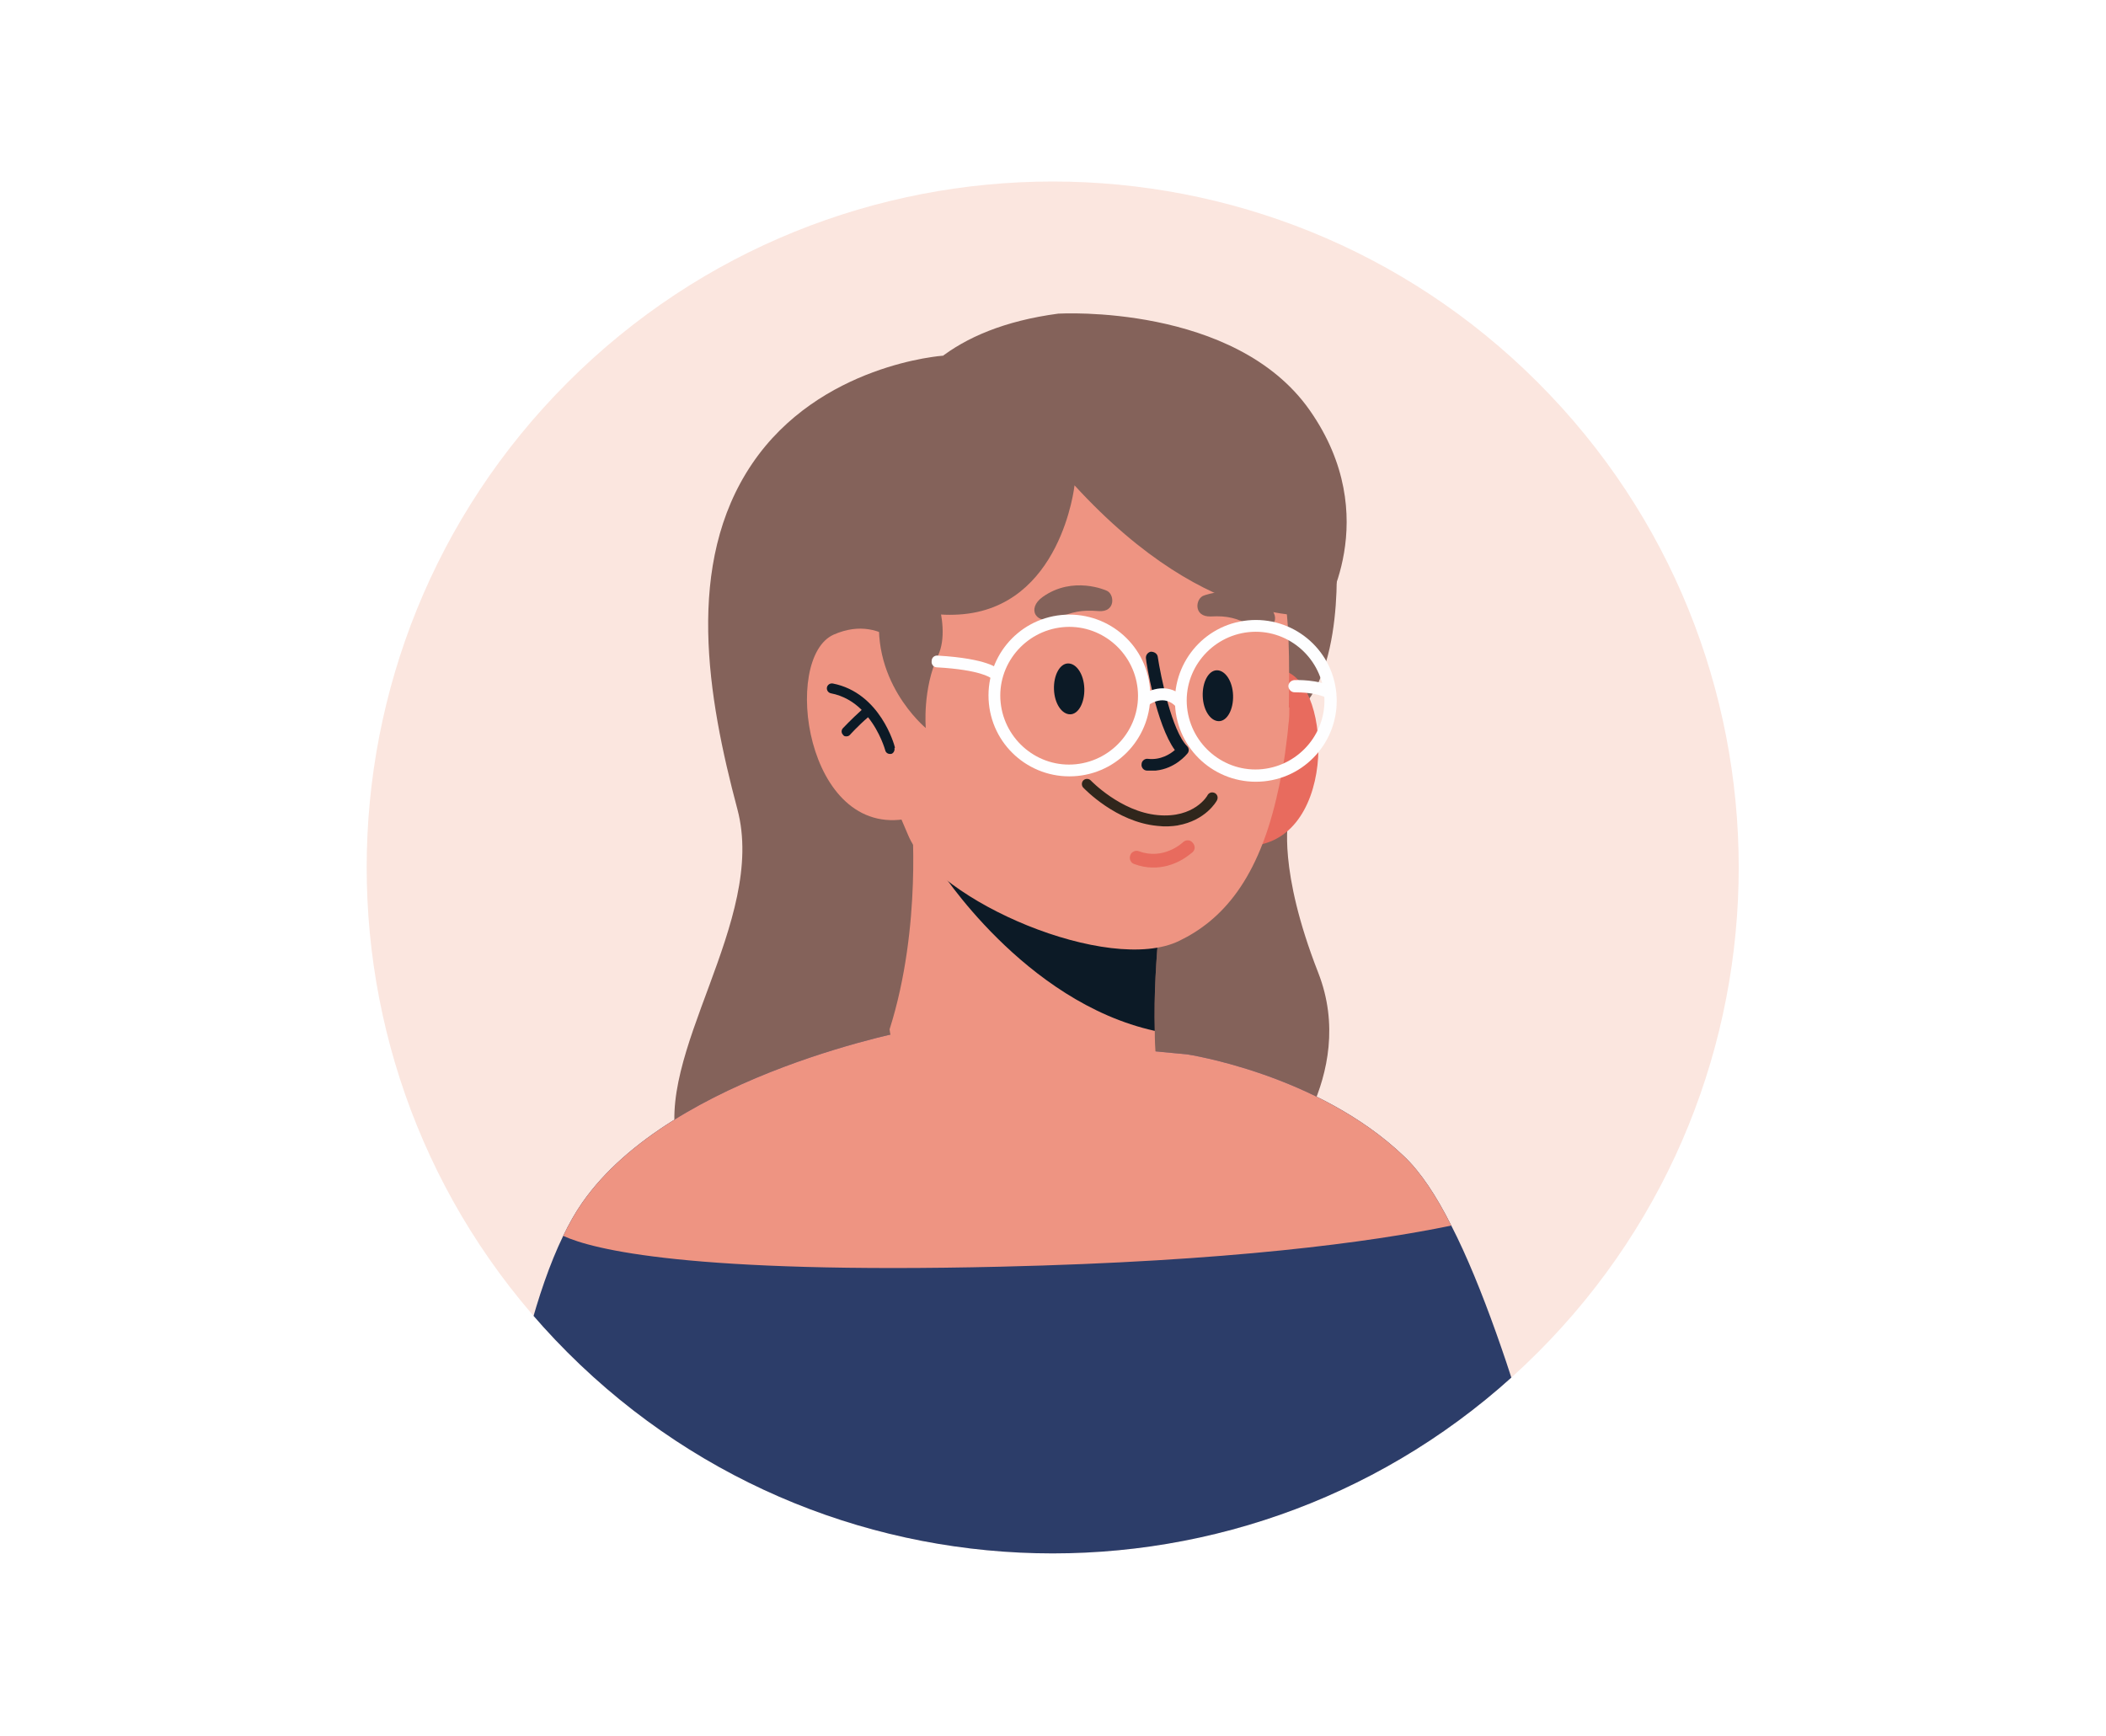
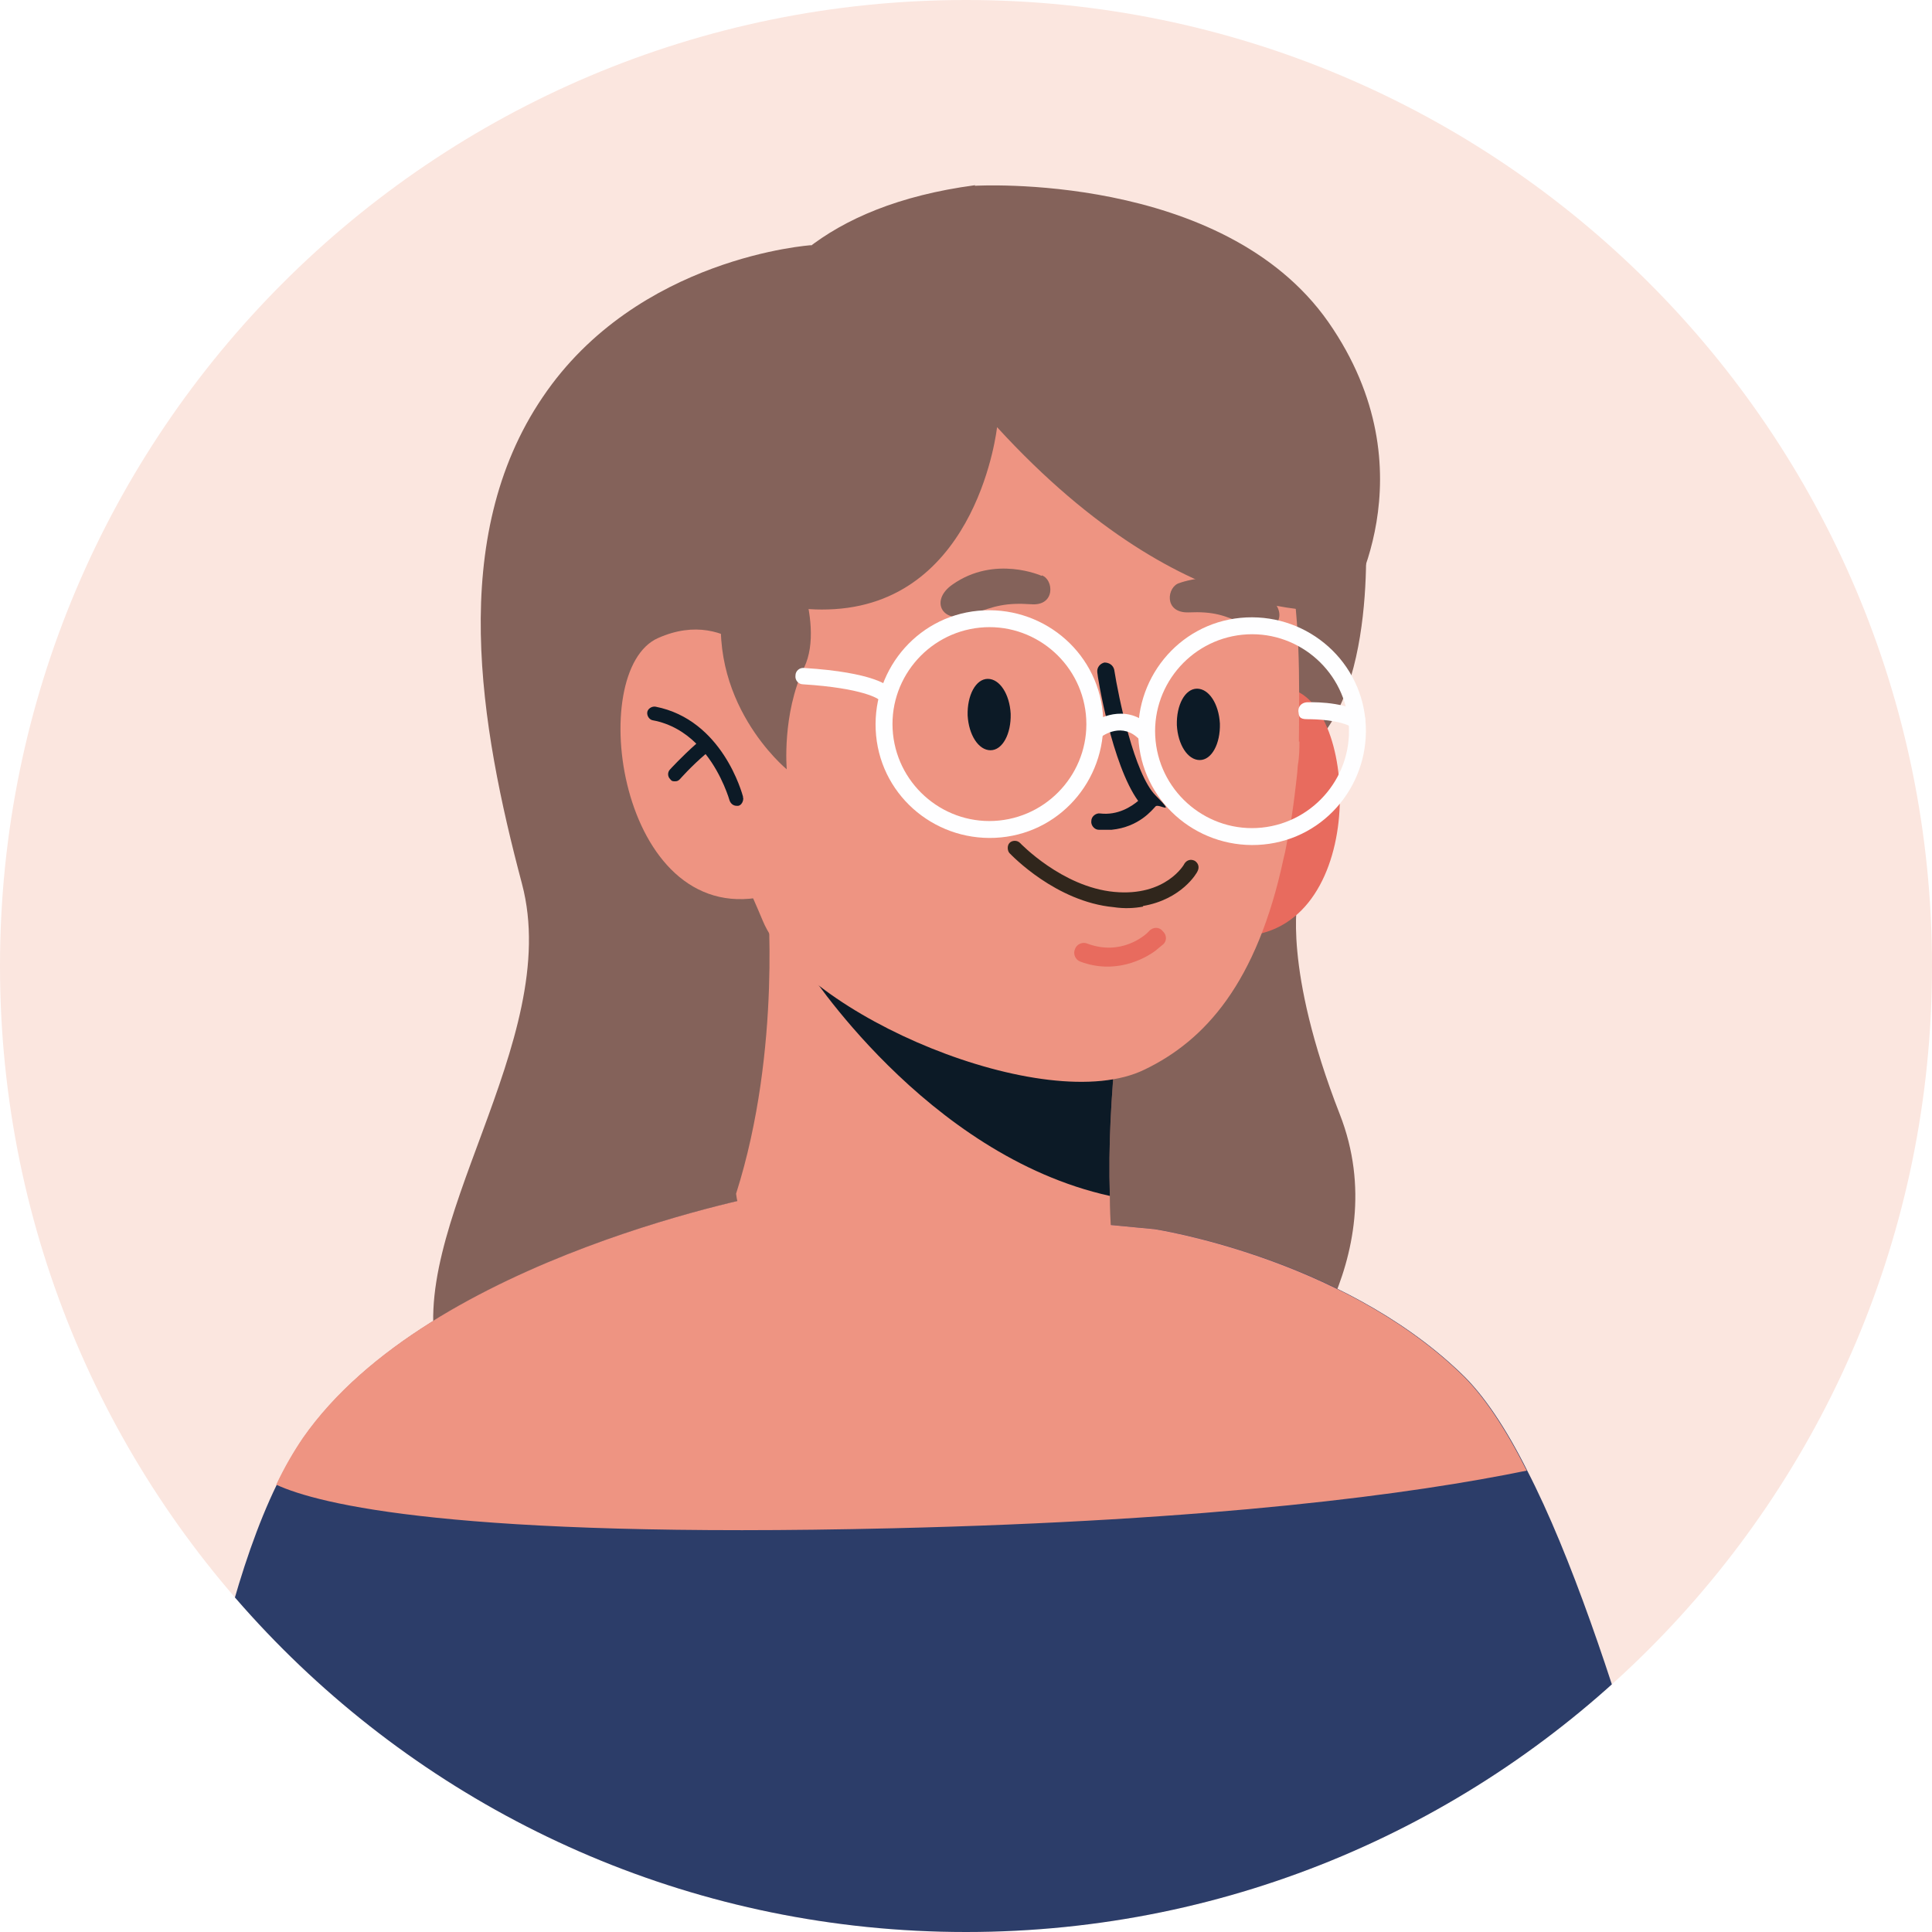
- <svg xmlns="http://www.w3.org/2000/svg" id="Layer_1" version="1.1" viewBox="0 0 430.4 354.7">
+ <svg xmlns="http://www.w3.org/2000/svg" id="Layer_1" version="1.1" viewBox="0 0 354.6 354.6">
  <defs>
    <style>
      .st0 {
+         fill: none;
+       }
+ 
+       .st1 {
        fill: #e86b5e;
      }

-       .st1 {
+       .st2 {
        fill: #fefeff;
      }

-       .st2 {
+       .st3 {
        fill: #84625a;
-       }
- 
-       .st3 {
-         fill: #2c3d69;
      }

      .st4 {
        fill: #0c1a26;
      }

      .st5 {
+         fill: #2c3d69;
+       }
+ 
+       .st6 {
        fill: #30261c;
      }

-       .st6 {
+       .st7 {
        fill: #ee9482;
-       }
- 
-       .st7 {
-         fill: #fbe6df;
      }

      .st8 {
        clip-path: url(#clippath);
      }
+ 
+       .st9 {
+         fill: #fbe6df;
+       }
    </style>
    <clipPath id="clippath">
-       <circle class="st7" cx="215.2" cy="177.3" r="140.2" transform="translate(-62.4 204.1) rotate(-45)" />
+       <circle class="st0" cx="177.3" cy="177.3" r="177.3" />
    </clipPath>
  </defs>
-   <circle class="st7" cx="215.2" cy="177.3" r="140.2" transform="translate(-62.4 204.1) rotate(-45)" />
+   <circle class="st9" cx="177.3" cy="177.3" r="177.3" />
  <g class="st8">
    <g>
-       <path class="st2" d="M192.7,72.7s-25.2,1.7-39,22.1c-13.8,20.4-9.1,47.7-3,70.6,6.1,22.9-17.4,50.1-12.1,69.3,5.2,19.2,54.1,6.9,54.1,6.9V72.7Z" />
-       <path class="st2" d="M263.3,167.6s-2.2,10,6.1,31.2c8.3,21.2-8.9,39.7-8.9,39.7l-29.7-9.7,4.2-54.4,28.3-6.9Z" />
-       <path class="st2" d="M273,112s2.4,27.2-9.5,34.9c-11.9,7.8-3-27.3-3-27.3l12.5-7.6Z" />
-       <path class="st3" d="M320.8,323.8l-220.3-7.5s3.5-40.8,14.6-63.7c1.2-2.5,2.5-4.8,3.9-6.8,18.5-26.5,68.3-35.5,68.3-35.5l55.3,5.2s26.7,4,44.3,20.8c3.4,3.2,6.7,8.2,9.7,14.2,12.7,24.7,24.2,73.2,24.2,73.2Z" />
+       <path class="st3" d="M148.9,45s-31.9,2.1-49.3,27.9c-17.5,25.8-11.5,60.3-3.8,89.3,7.7,29-22,63.4-15.3,87.6,6.6,24.3,68.4,8.7,68.4,8.7V45h0Z" />
+       <path class="st3" d="M238.2,165s-2.8,12.6,7.7,39.5c10.5,26.8-11.3,50.2-11.3,50.2l-37.6-12.3,5.3-68.8,35.8-8.7h0Z" />
+       <path class="st3" d="M250.5,94.7s3,34.4-12,44.1c-15,9.9-3.8-34.5-3.8-34.5,0,0,15.8-9.6,15.8-9.6Z" />
+       <path class="st5" d="M310.9,362.6l-278.6-9.5s4.4-51.6,18.5-80.6c1.5-3.2,3.2-6.1,4.9-8.6,23.4-33.5,86.4-44.9,86.4-44.9l69.9,6.6s33.8,5.1,56,26.3c4.3,4,8.5,10.4,12.3,18,16.1,31.2,30.6,92.6,30.6,92.6h0Z" />
      <g>
        <g>
          <g>
-             <path class="st6" d="M236.9,221.7c-10.8,44.1-53.4,3.7-55.1-11.3,6.7-21.1,4.5-43.7,4.5-43.7l51,18c-.1,1.5-.2,3-.4,4.5-.6,6.9-1.1,14-.9,21.5,0,3.6.3,7.2.8,11Z" />
-             <path class="st4" d="M236,210.7c-26.8-5.9-44.2-33.4-44.2-33.4l45.1,11.9c-.6,6.9-1.1,14-.9,21.5Z" />
+             <path class="st7" d="M204.8,233.4c-13.7,55.8-67.5,4.7-69.7-14.3,8.5-26.7,5.7-55.3,5.7-55.3l64.5,22.8c-.1,1.9-.3,3.8-.5,5.7-.8,8.7-1.4,17.7-1.1,27.2,0,4.6.4,9.1,1,13.9h.1Z" />
+             <path class="st4" d="M203.7,219.5c-33.9-7.5-55.9-42.2-55.9-42.2l57,15c-.8,8.7-1.4,17.7-1.1,27.2h0Z" />
          </g>
          <g>
-             <path class="st0" d="M248.3,146.9s3.8-12.6,14.1-9.8c10.2,2.8,10.9,36.7-8.5,35.8l-5.6-26Z" />
-             <path class="st6" d="M263.5,144.6c0,1.1,0,2.3-.2,3.6-.1,1.4-.3,2.9-.5,4.4-.2,1.8-.5,3.6-.9,5.5-.2,1.1-.4,2.3-.7,3.5-3.9,18.2-11.5,26.5-20.2,30.7-14.3,7-49.8-8.1-55.4-21.6-4-9.7-3.9-5.7-5-31.9-1.1-26.2,9.6-40.6,9.6-40.6,14.5-16.6,40.3-14.1,57.1-3.1,16.8,10.9,16.3,31.3,16.1,49.5Z" />
-             <path class="st5" d="M240.8,168.7c-1.3.2-2.7.3-4.3.1-8.4-.8-14.8-7.5-15.1-7.8-.4-.4-.4-1.1,0-1.5.4-.4,1.1-.4,1.5,0,0,0,6.1,6.4,13.7,7.1,7.5.7,10.2-4,10.2-4.1.3-.5.9-.7,1.5-.4.5.3.7.9.4,1.5-.1.2-2.3,4.1-8,5.1Z" />
-             <path class="st0" d="M242.8,174.9c.5-.4.8-.6.9-.7.6-.5.6-1.4,0-2-.5-.6-1.4-.6-2,0-.2.2-4,3.6-8.9,1.8-.7-.3-1.6.1-1.8.8-.3.7.1,1.6.8,1.8,5.1,1.9,9.3-.4,11-1.7Z" />
-             <path class="st4" d="M236.4,157.5c-.6,0-1.3,0-2,0-.7,0-1.2-.7-1.1-1.3,0-.7.7-1.2,1.3-1.1,2.6.3,4.6-1,5.5-1.8-3.8-5.2-5.9-18.1-5.9-18.7-.1-.7.4-1.3,1-1.4.7,0,1.3.4,1.4,1,.6,4,2.9,15.2,6,18.3.4.4.5,1.1,0,1.6-.1.1-2.4,3-6.4,3.4Z" />
-             <path class="st2" d="M226.1,120.7s-6.8-3.1-13,1.3c-3.4,2.4-1.4,6,3,4.3,3.1-1.2,4.8-1.7,8.4-1.4,3.6.3,3.3-3.6,1.6-4.2Z" />
-             <path class="st2" d="M246.1,121.7s7-2.7,12.9,2c3.3,2.6,1.1,6.1-3.3,4.1-3-1.4-4.7-2-8.3-1.8-3.6.1-3.1-3.8-1.3-4.3Z" />
-             <path class="st6" d="M187.2,135.5s-6.1-10.5-16.8-5.8c-10.7,4.7-5.8,41.8,15.2,37.6l1.5-31.8Z" />
-             <path class="st2" d="M189,115.5s5.9,11.7,2.7,18.5c-3.2,6.8-2.5,14.8-2.5,14.8,0,0-12.1-9.9-9.1-25.7,3-15.8,8.9-7.6,8.9-7.6Z" />
-             <path class="st4" d="M182.8,152.9c.1.5-.2,1.1-.7,1.2,0,0-.1,0-.2,0-.5,0-.9-.3-1-.8,0,0-1-3.6-3.5-6.7-2.1,1.8-3.7,3.6-3.7,3.6-.2.2-.4.3-.7.3-.3,0-.5,0-.7-.3-.4-.4-.4-1,0-1.4,0,0,1.7-1.8,3.8-3.7-1.6-1.6-3.7-2.9-6.3-3.4-.5-.1-.9-.6-.8-1.2.1-.5.6-.9,1.2-.8,9.7,1.9,12.6,12.6,12.7,13.1Z" />
+             <path class="st1" d="M219.2,138.9s4.8-15.9,17.8-12.4c12.9,3.5,13.8,46.4-10.7,45.3l-7.1-32.9h0Z" />
+             <path class="st7" d="M238.5,135.9c0,1.4,0,2.9-.3,4.6-.1,1.8-.4,3.7-.6,5.6-.3,2.3-.6,4.6-1.1,7-.3,1.4-.5,2.9-.9,4.4-4.9,23-14.5,33.5-25.5,38.8-18.1,8.9-63-10.2-70.1-27.3-5.1-12.3-4.9-7.2-6.3-40.3s12.1-51.3,12.1-51.3c18.3-21,51-17.8,72.2-3.9,21.2,13.8,20.6,39.6,20.4,62.6h.1Z" />
+             <path class="st6" d="M209.8,166.4c-1.6.3-3.4.4-5.4.1-10.6-1-18.7-9.5-19.1-9.9s-.5-1.4,0-1.9,1.4-.5,1.9,0c0,0,7.7,8.1,17.3,9,9.5.9,12.9-5.1,12.9-5.2.4-.6,1.1-.9,1.9-.5.6.4.9,1.1.5,1.9-.1.3-2.9,5.2-10.1,6.4h.1Z" />
+             <path class="st1" d="M212.3,174.3c.6-.5,1-.8,1.1-.9.8-.6.8-1.8,0-2.5-.6-.8-1.8-.8-2.5,0s-5.1,4.6-11.3,2.3c-.9-.4-2,.1-2.3,1-.4.9.1,2,1,2.3,6.4,2.4,11.8-.5,13.9-2.1h0Z" />
+             <path class="st4" d="M204.2,152.3h-2.5c-.9,0-1.5-.9-1.4-1.6,0-.9.9-1.5,1.6-1.4,3.3.4,5.8-1.3,7-2.3-4.8-6.6-7.5-22.9-7.5-23.6-.1-.9.5-1.6,1.3-1.8.9,0,1.6.5,1.8,1.3.8,5.1,3.7,19.2,7.6,23.1s.6,1.4,0,2-3,3.8-8.1,4.3h.3Z" />
+             <path class="st3" d="M191.2,105.7s-8.6-3.9-16.4,1.6c-4.3,3-1.8,7.6,3.8,5.4,3.9-1.5,6.1-2.1,10.6-1.8,4.6.4,4.2-4.6,2-5.3Z" />
+             <path class="st3" d="M216.5,107s8.9-3.4,16.3,2.5c4.2,3.3,1.4,7.7-4.2,5.2-3.8-1.8-5.9-2.5-10.5-2.3-4.6.1-3.9-4.8-1.6-5.4h0Z" />
+             <path class="st7" d="M142,124.4s-7.7-13.3-21.2-7.3c-13.5,5.9-7.3,52.9,19.2,47.5l1.9-40.2h.1Z" />
+             <path class="st3" d="M144.2,99.1s7.5,14.8,3.4,23.4-3.2,18.7-3.2,18.7c0,0-15.3-12.5-11.5-32.5s11.3-9.6,11.3-9.6h0Z" />
+             <path class="st4" d="M136.4,146.4c.1.6-.3,1.4-.9,1.5h-.3c-.6,0-1.1-.4-1.3-1,0,0-1.3-4.6-4.4-8.5-2.7,2.3-4.7,4.6-4.7,4.6-.3.3-.5.4-.9.4s-.6,0-.9-.4c-.5-.5-.5-1.3,0-1.8,0,0,2.1-2.3,4.8-4.7-2-2-4.7-3.7-8-4.3-.6-.1-1.1-.8-1-1.5.1-.6.8-1.1,1.5-1,12.3,2.4,15.9,15.9,16.1,16.6h-.1Z" />
            <g>
-               <path class="st1" d="M220.2,158.6c-9.1.9-17.2-5.7-18.1-14.8-.9-9.1,5.7-17.2,14.8-18.1,9.1-.9,17.2,5.7,18.1,14.8.9,9.1-5.7,17.2-14.8,18.1ZM217.1,128.2c-7.7.8-13.4,7.7-12.6,15.4.8,7.7,7.7,13.4,15.4,12.6,7.7-.8,13.4-7.7,12.6-15.4-.8-7.7-7.7-13.4-15.4-12.6Z" />
-               <path class="st1" d="M255.2,129.2c-7.7.8-13.4,7.7-12.6,15.4.8,7.7,7.7,13.4,15.4,12.6,7.7-.8,13.4-7.7,12.6-15.4-.8-7.7-7.7-13.4-15.4-12.6ZM258.3,159.7c-9.1.9-17.2-5.7-18.1-14.8-.9-9.1,5.7-17.2,14.8-18.1,9.1-.9,17.2,5.7,18.1,14.8.9,9.1-5.7,17.2-14.8,18.1Z" />
-               <path class="st1" d="M240.4,144.5c-2.5-2.7-5.3-.6-5.7-.4l-1.5-1.9c1.7-1.3,5.8-2.9,9,.6l-1.8,1.6Z" />
-               <path class="st1" d="M203.5,139c-.4,0-.7,0-1-.4-.1-.1-2.2-1.7-11-2.2-.7,0-1.2-.6-1.1-1.3,0-.7.6-1.2,1.3-1.1,10.1.6,12.3,2.6,12.6,3,.4.5.4,1.3-.1,1.7-.2.2-.4.3-.7.3Z" />
-               <path class="st1" d="M271.9,142.9c-.2,0-.5,0-.7-.2-1.9-1.1-5.4-1.2-6.6-1.2-.7,0-1.2-.5-1.3-1.2,0-.7.5-1.2,1.2-1.3.2,0,5-.2,7.9,1.5.6.3.8,1.1.4,1.7-.2.4-.6.6-.9.6Z" />
+               <path class="st2" d="M183.7,153.7c-11.5,1.1-21.8-7.2-22.9-18.7-1.1-11.5,7.2-21.8,18.7-22.9s21.8,7.2,22.9,18.7c1.1,11.5-7.2,21.8-18.7,22.9ZM179.8,115.2c-9.7,1-16.9,9.7-15.9,19.5,1,9.7,9.7,16.9,19.5,15.9,9.7-1,16.9-9.7,15.9-19.5-1-9.7-9.7-16.9-19.5-15.9Z" />
+               <path class="st2" d="M228,116.5c-9.7,1-16.9,9.7-15.9,19.5,1,9.7,9.7,16.9,19.5,15.9,9.7-1,16.9-9.7,15.9-19.5-1-9.7-9.7-16.9-19.5-15.9h0ZM231.9,155c-11.5,1.1-21.8-7.2-22.9-18.7-1.1-11.5,7.2-21.8,18.7-22.9,11.5-1.1,21.8,7.2,22.9,18.7,1.1,11.5-7.2,21.8-18.7,22.9Z" />
+               <path class="st2" d="M209.2,135.8c-3.2-3.4-6.7-.8-7.2-.5l-1.9-2.4c2.1-1.6,7.3-3.7,11.4.8l-2.3,2h0Z" />
+               <path class="st2" d="M162.6,128.9c-.5,0-.9,0-1.3-.5-.1-.1-2.8-2.1-13.9-2.8-.9,0-1.5-.8-1.4-1.6,0-.9.8-1.5,1.6-1.4,12.8.8,15.6,3.3,15.9,3.8.5.6.5,1.6-.1,2.1-.3.3-.5.4-.9.4Z" />
+               <path class="st2" d="M249.1,133.8c-.3,0-.6,0-.9-.3-2.4-1.4-6.8-1.5-8.3-1.5s-1.5-.6-1.6-1.5c0-.9.6-1.5,1.5-1.6.3,0,6.3-.3,10,1.9.8.4,1,1.4.5,2.1-.3.5-.8.8-1.1.8h0Z" />
            </g>
          </g>
        </g>
-         <path class="st2" d="M216.4,64.1s36-2.1,51.3,19.8c15.3,21.9,2.5,41.7,2.5,41.7,0,0-22.4,4.4-50.6-26.4,0,0-2.7,25.1-23.6,26.4-20.9,1.3-16-18.5-16-18.5,0,0-8-37.1,36.3-43Z" />
+         <path class="st3" d="M178.9,34.1s45.5-2.7,64.9,25c19.3,27.7,3.2,52.7,3.2,52.7,0,0-28.3,5.6-64-33.4,0,0-3.4,31.7-29.8,33.4-26.4,1.6-20.2-23.4-20.2-23.4,0,0-10.1-46.9,45.9-54.4h.1Z" />
      </g>
-       <path class="st4" d="M221.6,140.7c.1,2.9-1.2,5.3-2.9,5.3-1.7,0-3.2-2.2-3.3-5.1-.1-2.9,1.2-5.3,2.9-5.3,1.7,0,3.2,2.2,3.3,5.1Z" />
-       <path class="st4" d="M252,142.1c.1,2.9-1.2,5.3-2.9,5.3-1.7,0-3.2-2.2-3.3-5.1-.1-2.9,1.2-5.3,2.9-5.3,1.7,0,3.2,2.2,3.3,5.1Z" />
-       <path class="st6" d="M296.6,250.5c-16.5,3.4-45.2,7.3-92.1,8.4-63.5,1.5-83.3-3.5-89.4-6.3,1.2-2.5,2.5-4.8,3.9-6.8,18.5-26.5,68.3-35.5,68.3-35.5l55.3,5.2s26.7,4,44.3,20.8c3.4,3.2,6.7,8.2,9.7,14.2Z" />
+       <path class="st4" d="M185.5,131c.1,3.7-1.5,6.7-3.7,6.7s-4-2.8-4.2-6.4c-.1-3.7,1.5-6.7,3.7-6.7s4,2.8,4.2,6.4Z" />
+       <path class="st4" d="M223.9,132.8c.1,3.7-1.5,6.7-3.7,6.7s-4-2.8-4.2-6.4c-.1-3.7,1.5-6.7,3.7-6.7s4,2.8,4.2,6.4Z" />
+       <path class="st7" d="M280.3,269.9c-20.9,4.3-57.2,9.2-116.5,10.6-80.3,1.9-105.3-4.4-113.1-8,1.5-3.2,3.2-6.1,4.9-8.6,23.4-33.5,86.4-44.9,86.4-44.9l69.9,6.6s33.8,5.1,56,26.3c4.3,4,8.5,10.4,12.3,18h0Z" />
    </g>
  </g>
</svg>
